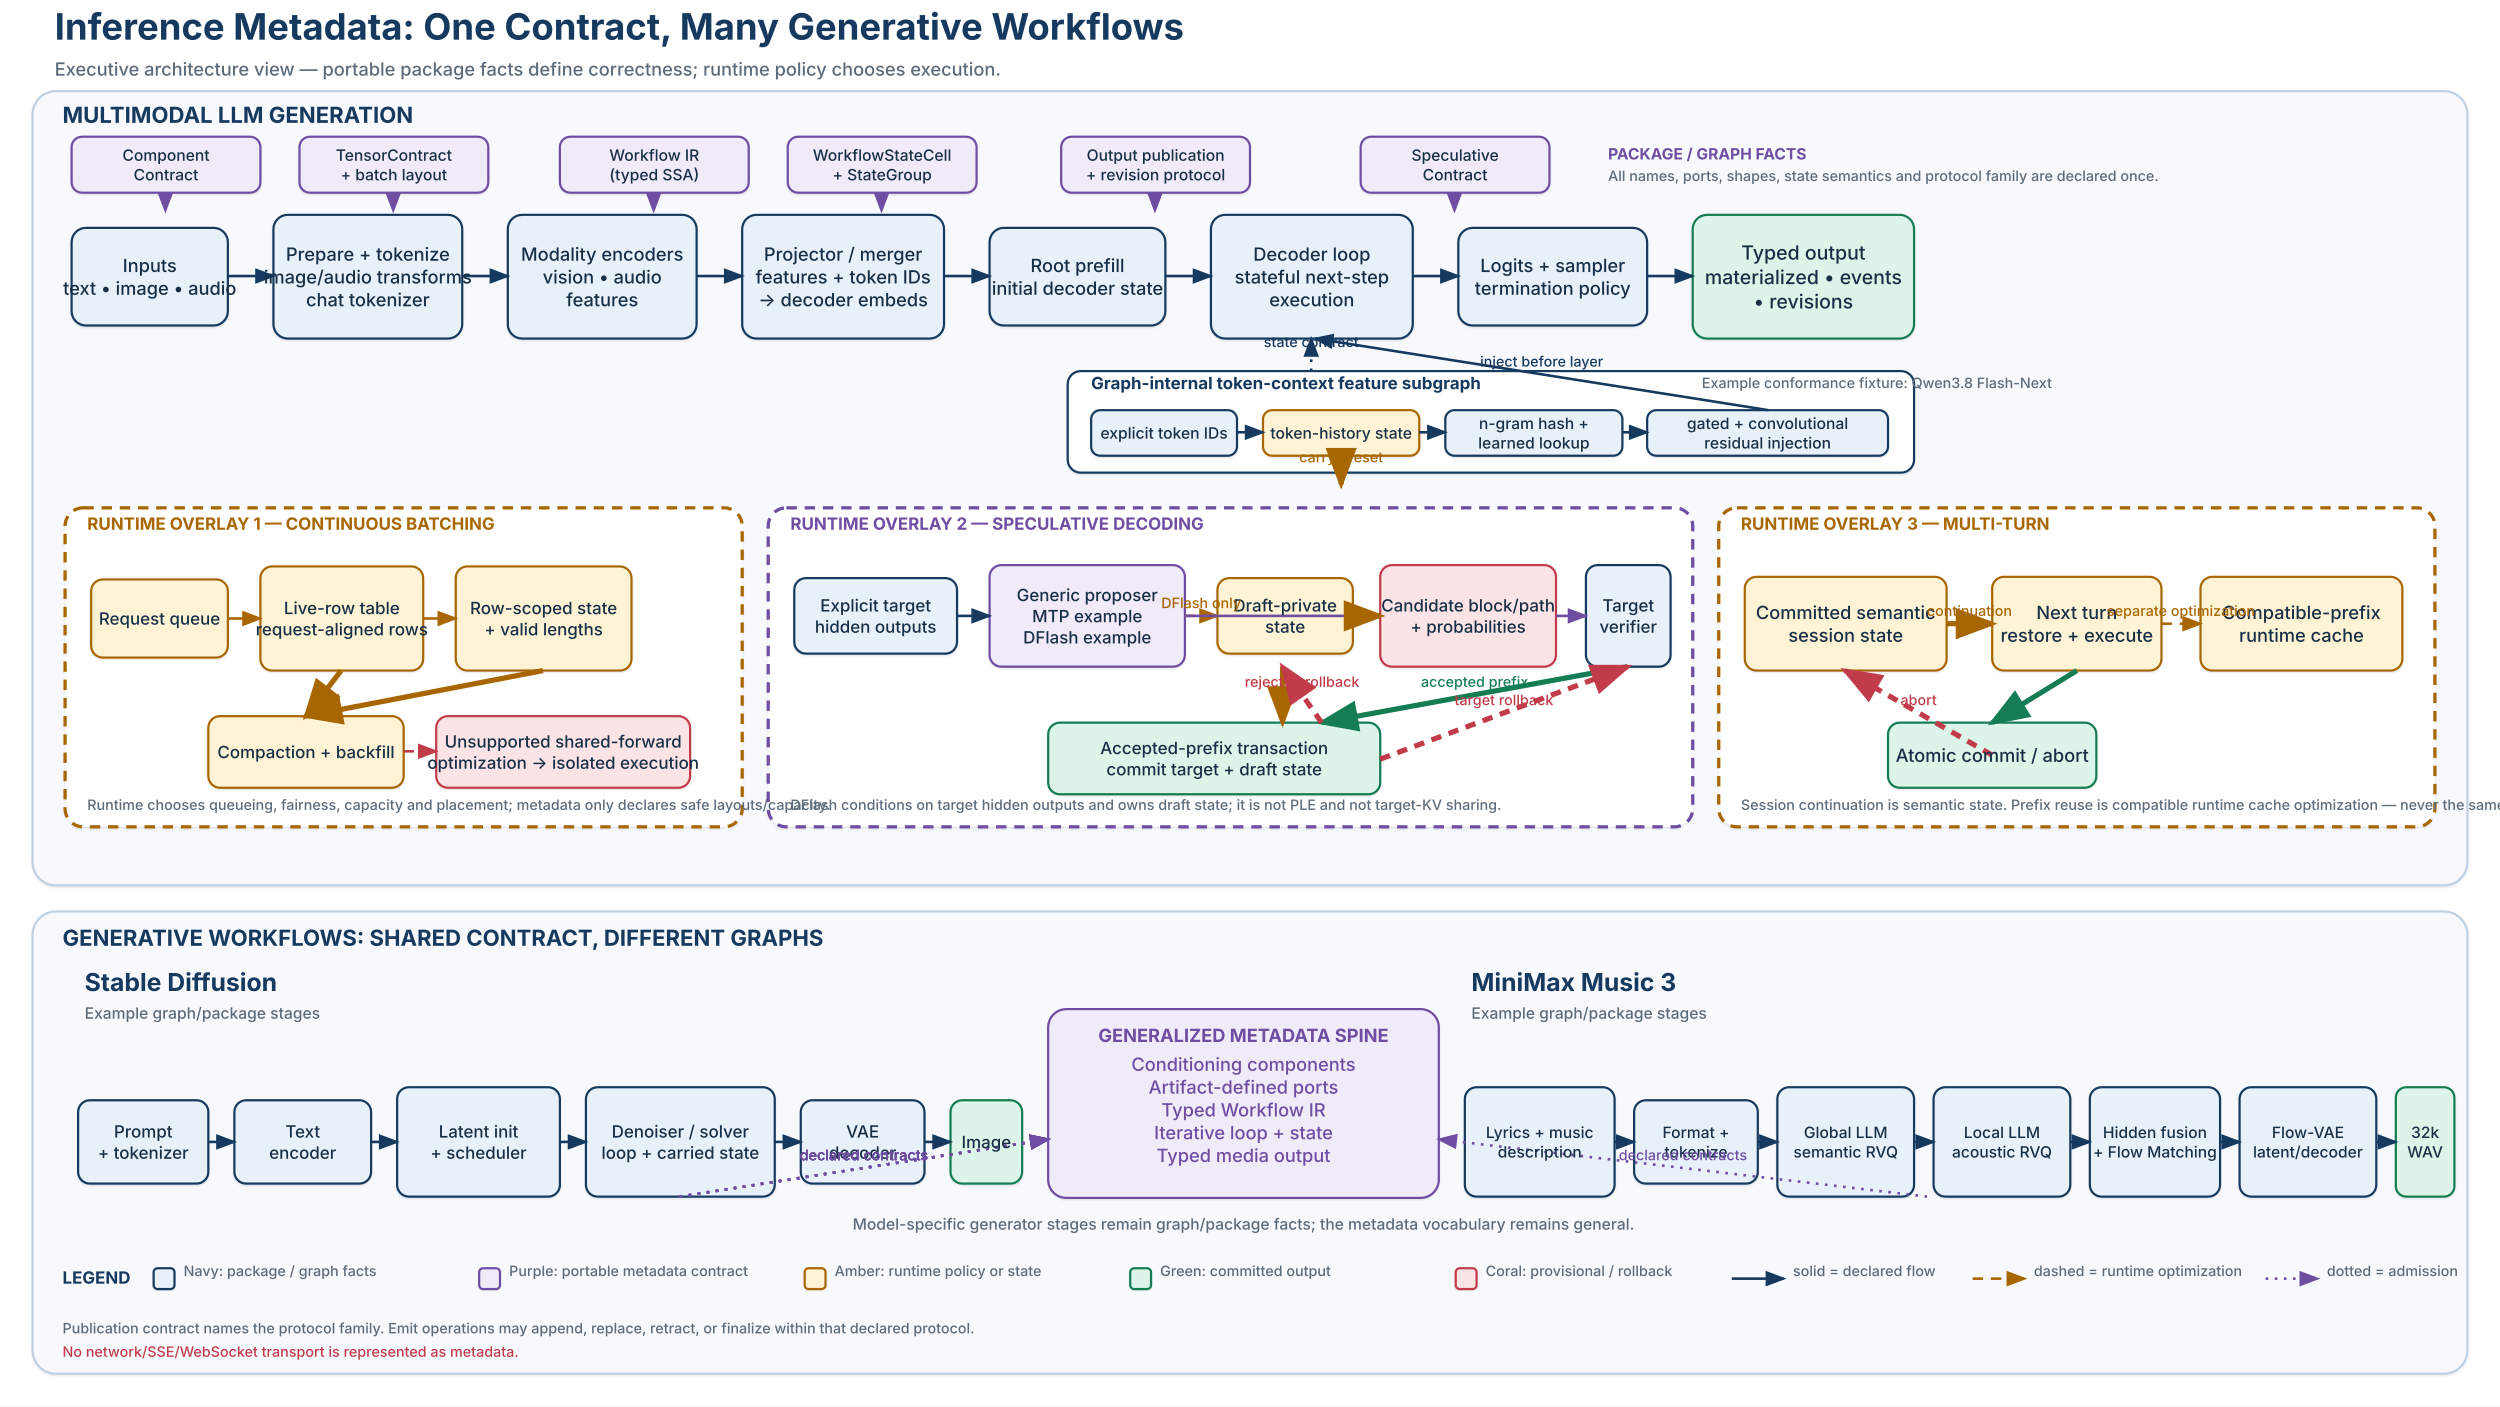
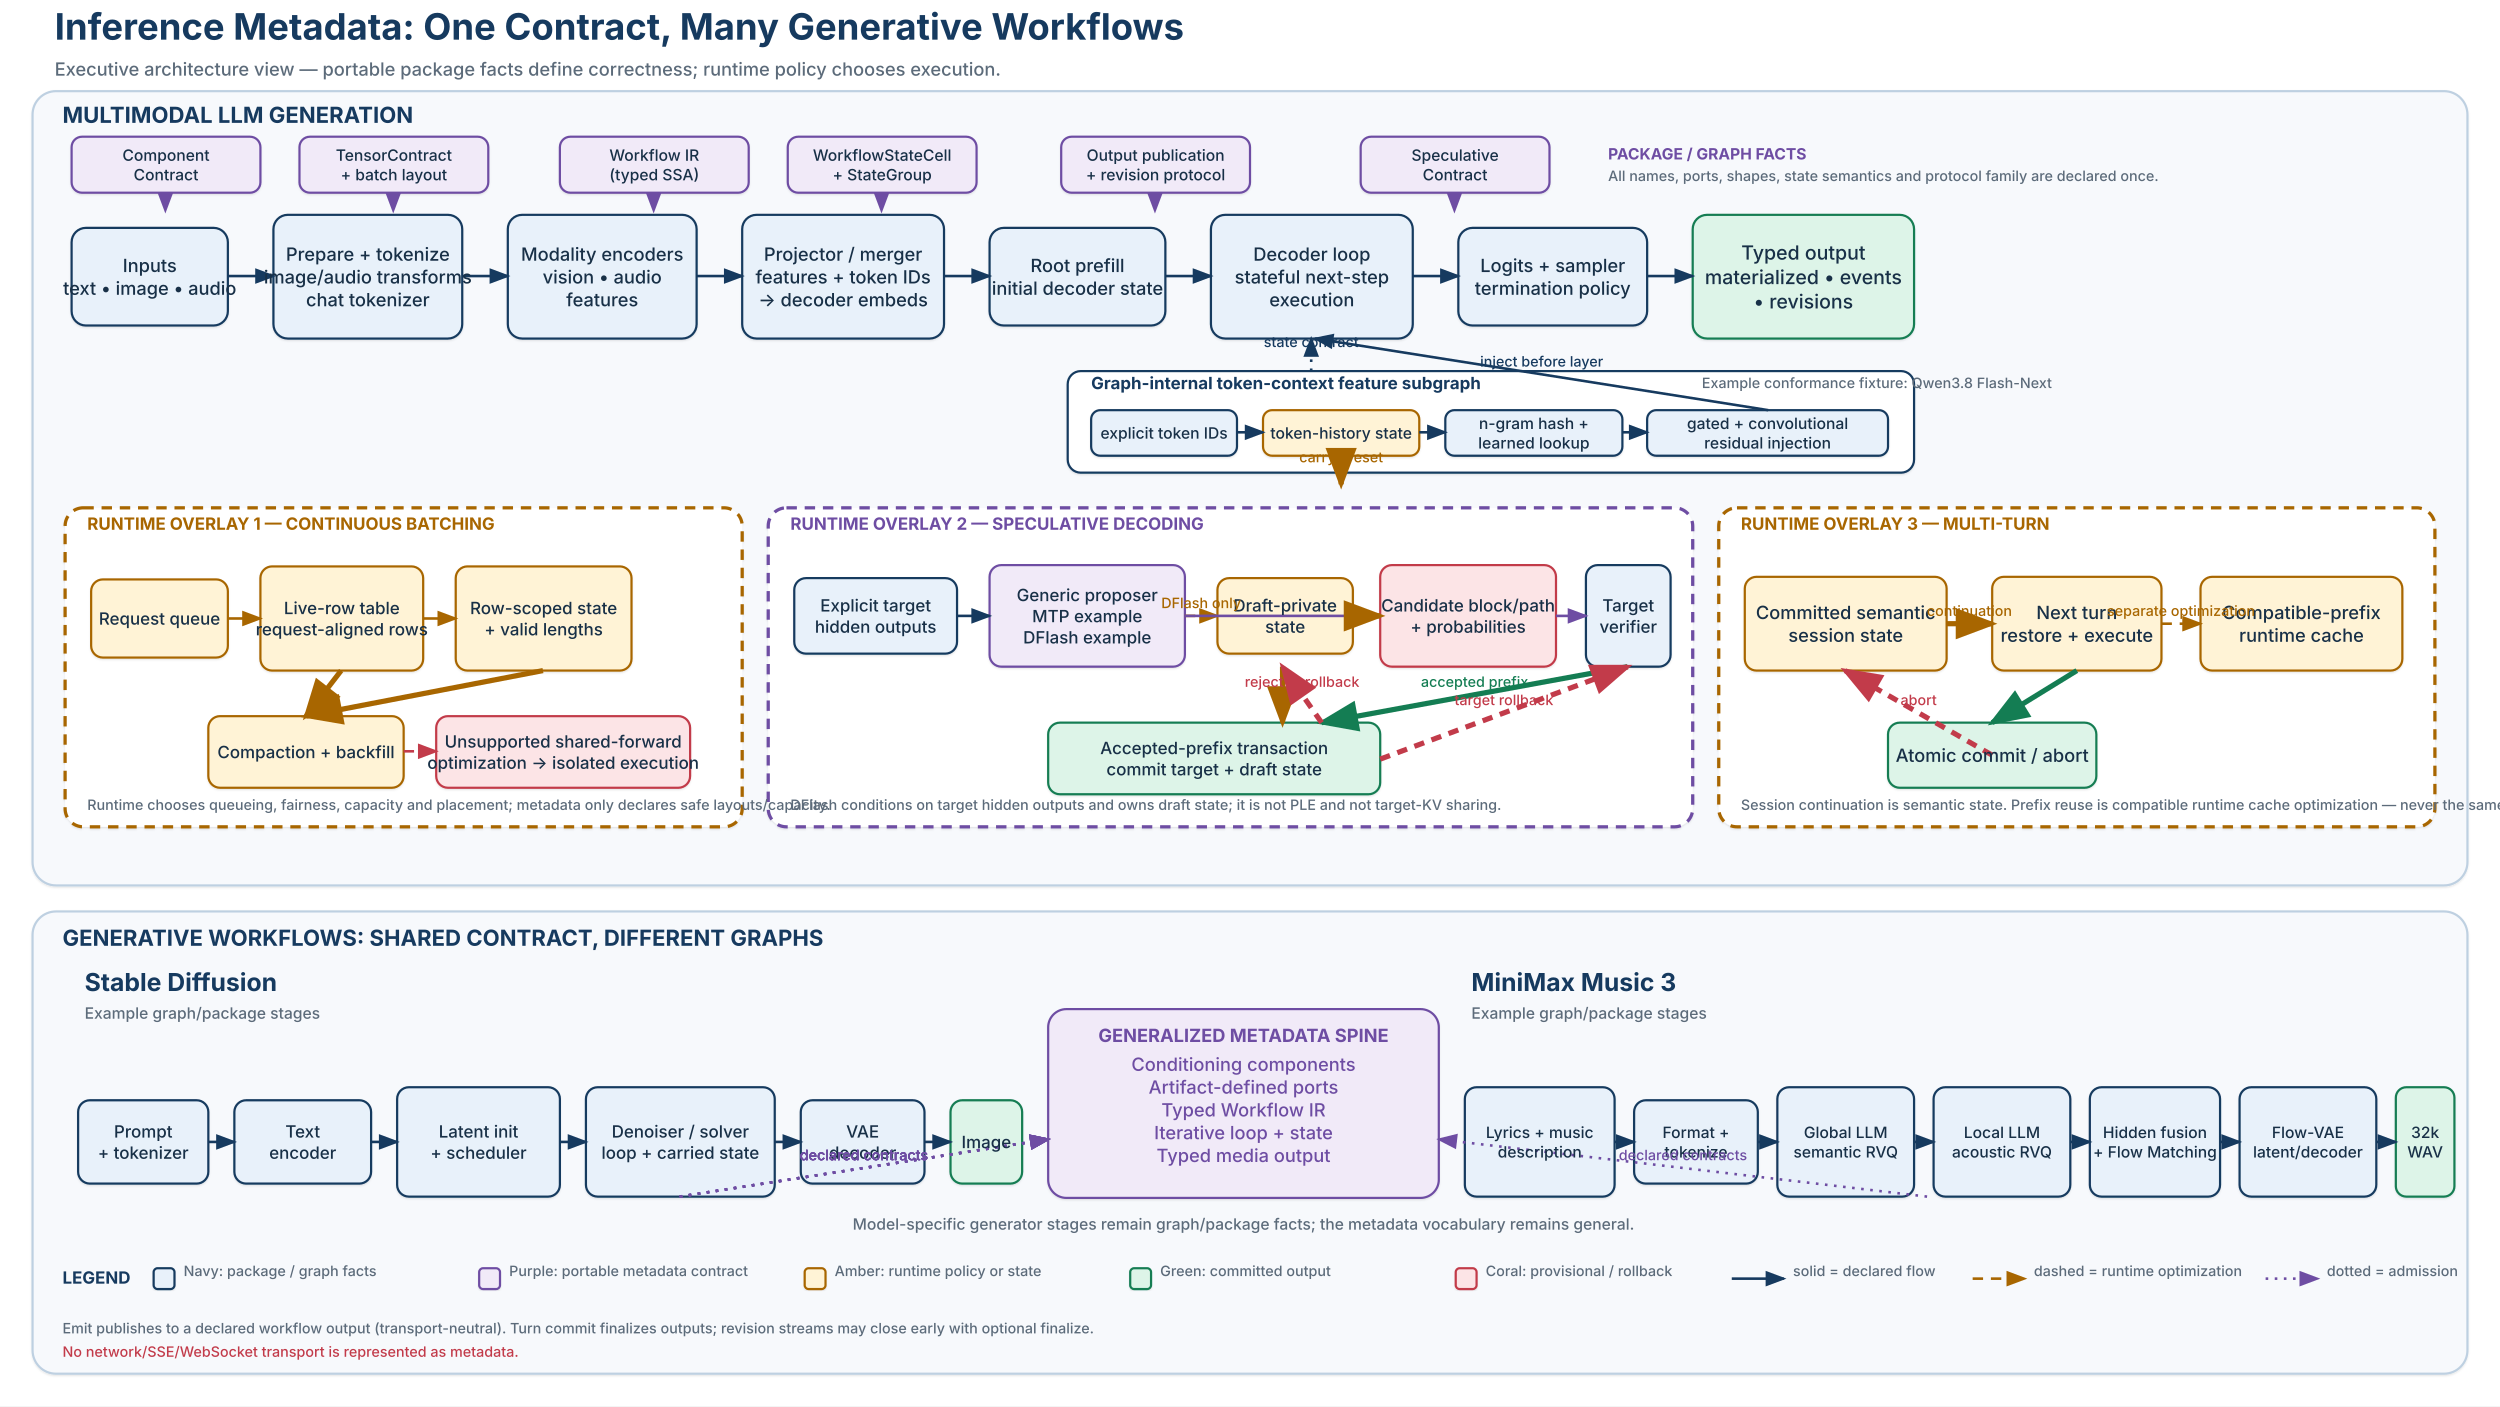
<svg xmlns="http://www.w3.org/2000/svg" width="1920" height="1080" viewBox="0 0 1920 1080">
  <defs>
    <marker id="arrowN" markerWidth="8" markerHeight="8" refX="7" refY="3" orient="auto">
      <path d="M0,0 L8,3 L0,6 Z" fill="#163A5F" />
    </marker>
    <marker id="arrowP" markerWidth="8" markerHeight="8" refX="7" refY="3" orient="auto">
      <path d="M0,0 L8,3 L0,6 Z" fill="#6E4DA3" />
    </marker>
    <marker id="arrowA" markerWidth="8" markerHeight="8" refX="7" refY="3" orient="auto">
      <path d="M0,0 L8,3 L0,6 Z" fill="#A86600" />
    </marker>
    <marker id="arrowG" markerWidth="8" markerHeight="8" refX="7" refY="3" orient="auto">
      <path d="M0,0 L8,3 L0,6 Z" fill="#147D53" />
    </marker>
    <marker id="arrowC" markerWidth="8" markerHeight="8" refX="7" refY="3" orient="auto">
      <path d="M0,0 L8,3 L0,6 Z" fill="#C23B4A" />
    </marker>
    <filter id="shadow">
      <feDropShadow dx="0" dy="1" stdDeviation="1" flood-opacity=".10" />
    </filter>
  </defs>
  <rect width="1920" height="1080" fill="#FFFFFF" />
  <rect x="25" y="70" width="1870" height="610" rx="18" fill="#F7F9FC" stroke="#BED0E1" stroke-width="1.7" filter="url(#shadow)" />
  <rect x="25" y="700" width="1870" height="355" rx="18" fill="#F7F9FC" stroke="#BED0E1" stroke-width="1.7" filter="url(#shadow)" />
  <rect x="55" y="105" width="145" height="43" rx="8" fill="#F1EAF8" stroke="#6E4DA3" stroke-width="1.7" filter="url(#shadow)" />
  <rect x="230" y="105" width="145" height="43" rx="8" fill="#F1EAF8" stroke="#6E4DA3" stroke-width="1.7" filter="url(#shadow)" />
  <rect x="430" y="105" width="145" height="43" rx="8" fill="#F1EAF8" stroke="#6E4DA3" stroke-width="1.7" filter="url(#shadow)" />
  <rect x="605" y="105" width="145" height="43" rx="8" fill="#F1EAF8" stroke="#6E4DA3" stroke-width="1.7" filter="url(#shadow)" />
  <rect x="815" y="105" width="145" height="43" rx="8" fill="#F1EAF8" stroke="#6E4DA3" stroke-width="1.7" filter="url(#shadow)" />
  <rect x="1045" y="105" width="145" height="43" rx="8" fill="#F1EAF8" stroke="#6E4DA3" stroke-width="1.7" filter="url(#shadow)" />
  <rect x="55" y="175" width="120" height="75" rx="11" fill="#E8F1FA" stroke="#163A5F" stroke-width="1.7" filter="url(#shadow)" />
  <rect x="210" y="165" width="145" height="95" rx="11" fill="#E8F1FA" stroke="#163A5F" stroke-width="1.7" filter="url(#shadow)" />
  <rect x="390" y="165" width="145" height="95" rx="11" fill="#E8F1FA" stroke="#163A5F" stroke-width="1.7" filter="url(#shadow)" />
  <rect x="570" y="165" width="155" height="95" rx="11" fill="#E8F1FA" stroke="#163A5F" stroke-width="1.7" filter="url(#shadow)" />
  <rect x="760" y="175" width="135" height="75" rx="11" fill="#E8F1FA" stroke="#163A5F" stroke-width="1.7" filter="url(#shadow)" />
  <rect x="930" y="165" width="155" height="95" rx="11" fill="#E8F1FA" stroke="#163A5F" stroke-width="1.7" filter="url(#shadow)" />
  <rect x="1120" y="175" width="145" height="75" rx="11" fill="#E8F1FA" stroke="#163A5F" stroke-width="1.7" filter="url(#shadow)" />
  <rect x="1300" y="165" width="170" height="95" rx="11" fill="#DDF4E8" stroke="#147D53" stroke-width="1.7" filter="url(#shadow)" />
  <rect x="820" y="285" width="650" height="78" rx="10" fill="#FFFFFF" stroke="#163A5F" stroke-width="1.7" filter="url(#shadow)" />
  <rect x="838" y="315" width="112" height="35" rx="7" fill="#E8F1FA" stroke="#163A5F" stroke-width="1.7" filter="url(#shadow)" />
  <rect x="970" y="315" width="120" height="35" rx="7" fill="#FFF3D6" stroke="#A86600" stroke-width="1.7" filter="url(#shadow)" />
  <rect x="1110" y="315" width="136" height="35" rx="7" fill="#E8F1FA" stroke="#163A5F" stroke-width="1.7" filter="url(#shadow)" />
  <rect x="1265" y="315" width="185" height="35" rx="7" fill="#E8F1FA" stroke="#163A5F" stroke-width="1.7" filter="url(#shadow)" />
  <rect x="50" y="390" width="520" height="245" rx="14" fill="#FFFFFF" stroke="#A86600" stroke-width="2.5" stroke-dasharray="8 6" filter="url(#shadow)" />
  <rect x="70" y="445" width="105" height="60" rx="9" fill="#FFF3D6" stroke="#A86600" stroke-width="1.7" filter="url(#shadow)" />
  <rect x="200" y="435" width="125" height="80" rx="9" fill="#FFF3D6" stroke="#A86600" stroke-width="1.7" filter="url(#shadow)" />
  <rect x="350" y="435" width="135" height="80" rx="9" fill="#FFF3D6" stroke="#A86600" stroke-width="1.7" filter="url(#shadow)" />
  <rect x="160" y="550" width="150" height="55" rx="9" fill="#FFF3D6" stroke="#A86600" stroke-width="1.7" filter="url(#shadow)" />
  <rect x="335" y="550" width="195" height="55" rx="9" fill="#FCE4E6" stroke="#C23B4A" stroke-width="1.7" filter="url(#shadow)" />
  <rect x="590" y="390" width="710" height="245" rx="14" fill="#FFFFFF" stroke="#6E4DA3" stroke-width="2.5" stroke-dasharray="8 6" filter="url(#shadow)" />
  <rect x="610" y="444" width="125" height="58" rx="9" fill="#E8F1FA" stroke="#163A5F" stroke-width="1.7" filter="url(#shadow)" />
  <rect x="760" y="434" width="150" height="78" rx="9" fill="#F1EAF8" stroke="#6E4DA3" stroke-width="1.7" filter="url(#shadow)" />
  <rect x="935" y="444" width="104" height="58" rx="9" fill="#FFF3D6" stroke="#A86600" stroke-width="1.7" filter="url(#shadow)" />
  <rect x="1060" y="434" width="135" height="78" rx="9" fill="#FCE4E6" stroke="#C23B4A" stroke-width="1.7" filter="url(#shadow)" />
  <rect x="1218" y="434" width="65" height="78" rx="9" fill="#E8F1FA" stroke="#163A5F" stroke-width="1.7" filter="url(#shadow)" />
  <rect x="805" y="555" width="255" height="55" rx="9" fill="#DDF4E8" stroke="#147D53" stroke-width="1.7" filter="url(#shadow)" />
  <rect x="1320" y="390" width="550" height="245" rx="14" fill="#FFFFFF" stroke="#A86600" stroke-width="2.5" stroke-dasharray="8 6" filter="url(#shadow)" />
  <rect x="1340" y="443" width="155" height="72" rx="9" fill="#FFF3D6" stroke="#A86600" stroke-width="1.7" filter="url(#shadow)" />
  <rect x="1530" y="443" width="130" height="72" rx="9" fill="#FFF3D6" stroke="#A86600" stroke-width="1.7" filter="url(#shadow)" />
  <rect x="1690" y="443" width="155" height="72" rx="9" fill="#FFF3D6" stroke="#A86600" stroke-width="1.7" filter="url(#shadow)" />
  <rect x="1450" y="555" width="160" height="50" rx="9" fill="#DDF4E8" stroke="#147D53" stroke-width="1.7" filter="url(#shadow)" />
  <rect x="805" y="775" width="300" height="145" rx="14" fill="#F1EAF8" stroke="#6E4DA3" stroke-width="1.7" filter="url(#shadow)" />
  <rect x="60" y="845" width="100" height="64" rx="9" fill="#E8F1FA" stroke="#163A5F" stroke-width="1.7" filter="url(#shadow)" />
  <rect x="180" y="845" width="105" height="64" rx="9" fill="#E8F1FA" stroke="#163A5F" stroke-width="1.7" filter="url(#shadow)" />
  <rect x="305" y="835" width="125" height="84" rx="9" fill="#E8F1FA" stroke="#163A5F" stroke-width="1.7" filter="url(#shadow)" />
  <rect x="450" y="835" width="145" height="84" rx="9" fill="#E8F1FA" stroke="#163A5F" stroke-width="1.7" filter="url(#shadow)" />
  <rect x="615" y="845" width="95" height="64" rx="9" fill="#E8F1FA" stroke="#163A5F" stroke-width="1.7" filter="url(#shadow)" />
  <rect x="730" y="845" width="55" height="64" rx="9" fill="#DDF4E8" stroke="#147D53" stroke-width="1.7" filter="url(#shadow)" />
  <rect x="1125" y="835" width="115" height="84" rx="9" fill="#E8F1FA" stroke="#163A5F" stroke-width="1.7" filter="url(#shadow)" />
  <rect x="1255" y="845" width="95" height="64" rx="9" fill="#E8F1FA" stroke="#163A5F" stroke-width="1.7" filter="url(#shadow)" />
  <rect x="1365" y="835" width="105" height="84" rx="9" fill="#E8F1FA" stroke="#163A5F" stroke-width="1.7" filter="url(#shadow)" />
  <rect x="1485" y="835" width="105" height="84" rx="9" fill="#E8F1FA" stroke="#163A5F" stroke-width="1.7" filter="url(#shadow)" />
  <rect x="1605" y="835" width="100" height="84" rx="9" fill="#E8F1FA" stroke="#163A5F" stroke-width="1.7" filter="url(#shadow)" />
  <rect x="1720" y="835" width="105" height="84" rx="9" fill="#E8F1FA" stroke="#163A5F" stroke-width="1.7" filter="url(#shadow)" />
  <rect x="1840" y="835" width="45" height="84" rx="8" fill="#DDF4E8" stroke="#147D53" stroke-width="1.7" filter="url(#shadow)" />
  <rect x="118" y="974" width="16" height="16" rx="3" fill="#E8F1FA" stroke="#163A5F" stroke-width="1.7" filter="url(#shadow)" />
  <rect x="368" y="974" width="16" height="16" rx="3" fill="#F1EAF8" stroke="#6E4DA3" stroke-width="1.7" filter="url(#shadow)" />
  <rect x="618" y="974" width="16" height="16" rx="3" fill="#FFF3D6" stroke="#A86600" stroke-width="1.7" filter="url(#shadow)" />
  <rect x="868" y="974" width="16" height="16" rx="3" fill="#DDF4E8" stroke="#147D53" stroke-width="1.7" filter="url(#shadow)" />
  <rect x="1118" y="974" width="16" height="16" rx="3" fill="#FCE4E6" stroke="#C23B4A" stroke-width="1.7" filter="url(#shadow)" />
  <line x1="127" y1="148" x2="127" y2="162" stroke="#6E4DA3" stroke-width="2" stroke-dasharray="2 5" marker-end="url(#arrowP)" />
  <line x1="302" y1="148" x2="302" y2="162" stroke="#6E4DA3" stroke-width="2" stroke-dasharray="2 5" marker-end="url(#arrowP)" />
  <line x1="502" y1="148" x2="502" y2="162" stroke="#6E4DA3" stroke-width="2" stroke-dasharray="2 5" marker-end="url(#arrowP)" />
  <line x1="677" y1="148" x2="677" y2="162" stroke="#6E4DA3" stroke-width="2" stroke-dasharray="2 5" marker-end="url(#arrowP)" />
  <line x1="887" y1="148" x2="887" y2="162" stroke="#6E4DA3" stroke-width="2" stroke-dasharray="2 5" marker-end="url(#arrowP)" />
  <line x1="1117" y1="148" x2="1117" y2="162" stroke="#6E4DA3" stroke-width="2" stroke-dasharray="2 5" marker-end="url(#arrowP)" />
  <line x1="175" y1="212" x2="210" y2="212" stroke="#163A5F" stroke-width="2" marker-end="url(#arrowN)" />
  <line x1="355" y1="212" x2="390" y2="212" stroke="#163A5F" stroke-width="2" marker-end="url(#arrowN)" />
  <line x1="535" y1="212" x2="570" y2="212" stroke="#163A5F" stroke-width="2" marker-end="url(#arrowN)" />
  <line x1="725" y1="212" x2="760" y2="212" stroke="#163A5F" stroke-width="2" marker-end="url(#arrowN)" />
  <line x1="895" y1="212" x2="930" y2="212" stroke="#163A5F" stroke-width="2" marker-end="url(#arrowN)" />
  <line x1="1085" y1="212" x2="1120" y2="212" stroke="#163A5F" stroke-width="2" marker-end="url(#arrowN)" />
  <line x1="1265" y1="212" x2="1300" y2="212" stroke="#163A5F" stroke-width="2" marker-end="url(#arrowN)" />
  <line x1="950" y1="332" x2="970" y2="332" stroke="#163A5F" stroke-width="2" marker-end="url(#arrowN)" />
  <line x1="1090" y1="332" x2="1110" y2="332" stroke="#163A5F" stroke-width="2" marker-end="url(#arrowN)" />
  <line x1="1246" y1="332" x2="1265" y2="332" stroke="#163A5F" stroke-width="2" marker-end="url(#arrowN)" />
  <line x1="1358" y1="315" x2="1010" y2="260" stroke="#163A5F" stroke-width="2" marker-end="url(#arrowN)" />
  <line x1="1030" y1="350" x2="1030" y2="372" stroke="#A86600" stroke-width="4" marker-end="url(#arrowA)" />
  <line x1="1007" y1="285" x2="1007" y2="260" stroke="#163A5F" stroke-width="2" stroke-dasharray="2 5" marker-end="url(#arrowN)" />
  <line x1="175" y1="475" x2="200" y2="475" stroke="#A86600" stroke-width="2" marker-end="url(#arrowA)" />
  <line x1="325" y1="475" x2="350" y2="475" stroke="#A86600" stroke-width="2" marker-end="url(#arrowA)" />
  <line x1="262" y1="515" x2="235" y2="550" stroke="#A86600" stroke-width="4" marker-end="url(#arrowA)" />
  <line x1="417" y1="515" x2="235" y2="550" stroke="#A86600" stroke-width="4" marker-end="url(#arrowA)" />
  <line x1="310" y1="577" x2="335" y2="577" stroke="#C23B4A" stroke-width="2" stroke-dasharray="8 6" marker-end="url(#arrowC)" />
  <line x1="735" y1="473" x2="760" y2="473" stroke="#163A5F" stroke-width="2" marker-end="url(#arrowN)" />
  <line x1="910" y1="473" x2="935" y2="473" stroke="#A86600" stroke-width="2" stroke-dasharray="8 6" marker-end="url(#arrowA)" />
  <line x1="910" y1="473" x2="1060" y2="473" stroke="#6E4DA3" stroke-width="2" marker-end="url(#arrowP)" />
  <line x1="1039" y1="473" x2="1060" y2="473" stroke="#A86600" stroke-width="4" marker-end="url(#arrowA)" />
  <line x1="1195" y1="473" x2="1218" y2="473" stroke="#6E4DA3" stroke-width="2" marker-end="url(#arrowP)" />
  <line x1="1250" y1="512" x2="1015" y2="555" stroke="#147D53" stroke-width="4" marker-end="url(#arrowG)" />
  <line x1="985" y1="512" x2="985" y2="555" stroke="#A86600" stroke-width="4" marker-end="url(#arrowA)" />
  <line x1="1015" y1="555" x2="985" y2="512" stroke="#C23B4A" stroke-width="4" stroke-dasharray="8 6" marker-end="url(#arrowC)" />
  <line x1="1060" y1="583" x2="1250" y2="512" stroke="#C23B4A" stroke-width="4" stroke-dasharray="8 6" marker-end="url(#arrowC)" />
  <line x1="1495" y1="479" x2="1530" y2="479" stroke="#A86600" stroke-width="4" marker-end="url(#arrowA)" />
  <line x1="1595" y1="515" x2="1530" y2="555" stroke="#147D53" stroke-width="4" marker-end="url(#arrowG)" />
  <line x1="1530" y1="580" x2="1417" y2="515" stroke="#C23B4A" stroke-width="4" stroke-dasharray="8 6" marker-end="url(#arrowC)" />
  <line x1="1660" y1="479" x2="1690" y2="479" stroke="#A86600" stroke-width="2" stroke-dasharray="8 6" marker-end="url(#arrowA)" />
  <line x1="160" y1="877" x2="180" y2="877" stroke="#163A5F" stroke-width="2" marker-end="url(#arrowN)" />
  <line x1="522" y1="919" x2="805" y2="875" stroke="#6E4DA3" stroke-width="2" stroke-dasharray="2 5" marker-end="url(#arrowP)" />
  <line x1="285" y1="877" x2="305" y2="877" stroke="#163A5F" stroke-width="2" marker-end="url(#arrowN)" />
  <line x1="522" y1="919" x2="805" y2="875" stroke="#6E4DA3" stroke-width="2" stroke-dasharray="2 5" marker-end="url(#arrowP)" />
  <line x1="430" y1="877" x2="450" y2="877" stroke="#163A5F" stroke-width="2" marker-end="url(#arrowN)" />
  <line x1="522" y1="919" x2="805" y2="875" stroke="#6E4DA3" stroke-width="2" stroke-dasharray="2 5" marker-end="url(#arrowP)" />
  <line x1="595" y1="877" x2="615" y2="877" stroke="#163A5F" stroke-width="2" marker-end="url(#arrowN)" />
  <line x1="522" y1="919" x2="805" y2="875" stroke="#6E4DA3" stroke-width="2" stroke-dasharray="2 5" marker-end="url(#arrowP)" />
  <line x1="710" y1="877" x2="730" y2="877" stroke="#163A5F" stroke-width="2" marker-end="url(#arrowN)" />
  <line x1="522" y1="919" x2="805" y2="875" stroke="#6E4DA3" stroke-width="2" stroke-dasharray="2 5" marker-end="url(#arrowP)" />
  <line x1="1240" y1="877" x2="1255" y2="877" stroke="#163A5F" stroke-width="2" marker-end="url(#arrowN)" />
  <line x1="1350" y1="877" x2="1365" y2="877" stroke="#163A5F" stroke-width="2" marker-end="url(#arrowN)" />
  <line x1="1470" y1="877" x2="1485" y2="877" stroke="#163A5F" stroke-width="2" marker-end="url(#arrowN)" />
  <line x1="1590" y1="877" x2="1605" y2="877" stroke="#163A5F" stroke-width="2" marker-end="url(#arrowN)" />
  <line x1="1705" y1="877" x2="1720" y2="877" stroke="#163A5F" stroke-width="2" marker-end="url(#arrowN)" />
  <line x1="1825" y1="877" x2="1840" y2="877" stroke="#163A5F" stroke-width="2" marker-end="url(#arrowN)" />
  <line x1="1480" y1="919" x2="1105" y2="875" stroke="#6E4DA3" stroke-width="2" stroke-dasharray="2 5" marker-end="url(#arrowP)" />
  <line x1="1330" y1="982" x2="1370" y2="982" stroke="#163A5F" stroke-width="2" marker-end="url(#arrowN)" />
  <line x1="1515" y1="982" x2="1555" y2="982" stroke="#A86600" stroke-width="2" stroke-dasharray="8 6" marker-end="url(#arrowA)" />
  <line x1="1740" y1="982" x2="1780" y2="982" stroke="#6E4DA3" stroke-width="2" stroke-dasharray="2 5" marker-end="url(#arrowP)" />
  <text x="42.0" y="20.0" text-anchor="start" dominant-baseline="middle" font-family="Inter,Arial,sans-serif" font-size="28" font-weight="700" fill="#163A5F">Inference Metadata: One Contract, Many Generative Workflows</text>
  <text x="42.0" y="53.0" text-anchor="start" dominant-baseline="middle" font-family="Inter,Arial,sans-serif" font-size="14" font-weight="500" fill="#5C6B7A">Executive architecture view — portable package facts define correctness; runtime policy chooses execution.</text>
  <text x="48.0" y="88.0" text-anchor="start" dominant-baseline="middle" font-family="Inter,Arial,sans-serif" font-size="17" font-weight="700" fill="#163A5F">MULTIMODAL LLM GENERATION</text>
  <text x="48.0" y="720.0" text-anchor="start" dominant-baseline="middle" font-family="Inter,Arial,sans-serif" font-size="17" font-weight="700" fill="#163A5F">GENERATIVE WORKFLOWS: SHARED CONTRACT, DIFFERENT GRAPHS</text>
  <text x="127.5" y="119.1" text-anchor="middle" dominant-baseline="middle" font-family="Inter,Arial,sans-serif" font-size="12" font-weight="500" fill="#183047">Component</text>
  <text x="127.5" y="134.1" text-anchor="middle" dominant-baseline="middle" font-family="Inter,Arial,sans-serif" font-size="12" font-weight="500" fill="#183047">Contract</text>
  <text x="302.5" y="119.1" text-anchor="middle" dominant-baseline="middle" font-family="Inter,Arial,sans-serif" font-size="12" font-weight="500" fill="#183047">TensorContract</text>
  <text x="302.5" y="134.1" text-anchor="middle" dominant-baseline="middle" font-family="Inter,Arial,sans-serif" font-size="12" font-weight="500" fill="#183047">+ batch layout</text>
  <text x="502.5" y="119.1" text-anchor="middle" dominant-baseline="middle" font-family="Inter,Arial,sans-serif" font-size="12" font-weight="500" fill="#183047">Workflow IR</text>
  <text x="502.5" y="134.1" text-anchor="middle" dominant-baseline="middle" font-family="Inter,Arial,sans-serif" font-size="12" font-weight="500" fill="#183047">(typed SSA)</text>
  <text x="677.5" y="119.1" text-anchor="middle" dominant-baseline="middle" font-family="Inter,Arial,sans-serif" font-size="12" font-weight="500" fill="#183047">WorkflowStateCell</text>
  <text x="677.5" y="134.1" text-anchor="middle" dominant-baseline="middle" font-family="Inter,Arial,sans-serif" font-size="12" font-weight="500" fill="#183047">+ StateGroup</text>
  <text x="887.5" y="119.1" text-anchor="middle" dominant-baseline="middle" font-family="Inter,Arial,sans-serif" font-size="12" font-weight="500" fill="#183047">Output publication</text>
  <text x="887.5" y="134.1" text-anchor="middle" dominant-baseline="middle" font-family="Inter,Arial,sans-serif" font-size="12" font-weight="500" fill="#183047">+ revision protocol</text>
  <text x="1117.5" y="119.1" text-anchor="middle" dominant-baseline="middle" font-family="Inter,Arial,sans-serif" font-size="12" font-weight="500" fill="#183047">Speculative</text>
  <text x="1117.5" y="134.1" text-anchor="middle" dominant-baseline="middle" font-family="Inter,Arial,sans-serif" font-size="12" font-weight="500" fill="#183047">Contract</text>
  <text x="1235.0" y="118.0" text-anchor="start" dominant-baseline="middle" font-family="Inter,Arial,sans-serif" font-size="12" font-weight="700" fill="#6E4DA3">PACKAGE / GRAPH FACTS</text>
  <text x="1235.0" y="135.0" text-anchor="start" dominant-baseline="middle" font-family="Inter,Arial,sans-serif" font-size="11" font-weight="500" fill="#5C6B7A">All names, ports, shapes, state semantics and protocol family are declared once.</text>
  <text x="115.0" y="203.8" text-anchor="middle" dominant-baseline="middle" font-family="Inter,Arial,sans-serif" font-size="14" font-weight="500" fill="#183047">Inputs</text>
  <text x="115.0" y="221.3" text-anchor="middle" dominant-baseline="middle" font-family="Inter,Arial,sans-serif" font-size="14" font-weight="500" fill="#183047">text • image • audio</text>
  <text x="282.5" y="195.1" text-anchor="middle" dominant-baseline="middle" font-family="Inter,Arial,sans-serif" font-size="14" font-weight="500" fill="#183047">Prepare + tokenize</text>
  <text x="282.5" y="212.6" text-anchor="middle" dominant-baseline="middle" font-family="Inter,Arial,sans-serif" font-size="14" font-weight="500" fill="#183047">image/audio transforms</text>
  <text x="282.5" y="230.1" text-anchor="middle" dominant-baseline="middle" font-family="Inter,Arial,sans-serif" font-size="14" font-weight="500" fill="#183047">chat tokenizer</text>
  <text x="462.5" y="195.1" text-anchor="middle" dominant-baseline="middle" font-family="Inter,Arial,sans-serif" font-size="14" font-weight="500" fill="#183047">Modality encoders</text>
  <text x="462.5" y="212.6" text-anchor="middle" dominant-baseline="middle" font-family="Inter,Arial,sans-serif" font-size="14" font-weight="500" fill="#183047">vision • audio</text>
  <text x="462.5" y="230.1" text-anchor="middle" dominant-baseline="middle" font-family="Inter,Arial,sans-serif" font-size="14" font-weight="500" fill="#183047">features</text>
  <text x="647.5" y="195.1" text-anchor="middle" dominant-baseline="middle" font-family="Inter,Arial,sans-serif" font-size="14" font-weight="500" fill="#183047">Projector / merger</text>
  <text x="647.5" y="212.6" text-anchor="middle" dominant-baseline="middle" font-family="Inter,Arial,sans-serif" font-size="14" font-weight="500" fill="#183047">features + token IDs</text>
  <text x="647.5" y="230.1" text-anchor="middle" dominant-baseline="middle" font-family="Inter,Arial,sans-serif" font-size="14" font-weight="500" fill="#183047">→ decoder embeds</text>
  <text x="827.5" y="203.8" text-anchor="middle" dominant-baseline="middle" font-family="Inter,Arial,sans-serif" font-size="14" font-weight="500" fill="#183047">Root prefill</text>
  <text x="827.5" y="221.3" text-anchor="middle" dominant-baseline="middle" font-family="Inter,Arial,sans-serif" font-size="14" font-weight="500" fill="#183047">initial decoder state</text>
  <text x="1007.5" y="195.1" text-anchor="middle" dominant-baseline="middle" font-family="Inter,Arial,sans-serif" font-size="14" font-weight="500" fill="#183047">Decoder loop</text>
  <text x="1007.5" y="212.6" text-anchor="middle" dominant-baseline="middle" font-family="Inter,Arial,sans-serif" font-size="14" font-weight="500" fill="#183047">stateful next-step</text>
  <text x="1007.5" y="230.1" text-anchor="middle" dominant-baseline="middle" font-family="Inter,Arial,sans-serif" font-size="14" font-weight="500" fill="#183047">execution</text>
  <text x="1192.5" y="203.8" text-anchor="middle" dominant-baseline="middle" font-family="Inter,Arial,sans-serif" font-size="14" font-weight="500" fill="#183047">Logits + sampler</text>
  <text x="1192.5" y="221.3" text-anchor="middle" dominant-baseline="middle" font-family="Inter,Arial,sans-serif" font-size="14" font-weight="500" fill="#183047">termination policy</text>
  <text x="1385.0" y="193.9" text-anchor="middle" dominant-baseline="middle" font-family="Inter,Arial,sans-serif" font-size="15" font-weight="500" fill="#183047">Typed output</text>
  <text x="1385.0" y="212.7" text-anchor="middle" dominant-baseline="middle" font-family="Inter,Arial,sans-serif" font-size="15" font-weight="500" fill="#183047">materialized • events</text>
  <text x="1385.0" y="231.4" text-anchor="middle" dominant-baseline="middle" font-family="Inter,Arial,sans-serif" font-size="15" font-weight="500" fill="#183047">• revisions</text>
  <text x="838.0" y="294.0" text-anchor="start" dominant-baseline="middle" font-family="Inter,Arial,sans-serif" font-size="13" font-weight="700" fill="#163A5F">Graph-internal token-context feature subgraph</text>
  <text x="1307.0" y="294.0" text-anchor="start" dominant-baseline="middle" font-family="Inter,Arial,sans-serif" font-size="11" font-weight="500" fill="#5C6B7A">Example conformance fixture: Qwen3.8 Flash-Next</text>
  <text x="894.0" y="332.5" text-anchor="middle" dominant-baseline="middle" font-family="Inter,Arial,sans-serif" font-size="12" font-weight="500" fill="#183047">explicit token IDs</text>
  <text x="1030.0" y="332.5" text-anchor="middle" dominant-baseline="middle" font-family="Inter,Arial,sans-serif" font-size="12" font-weight="500" fill="#183047">token-history state</text>
  <text x="1178.0" y="325.1" text-anchor="middle" dominant-baseline="middle" font-family="Inter,Arial,sans-serif" font-size="12" font-weight="500" fill="#183047">n-gram hash +</text>
  <text x="1178.0" y="340.1" text-anchor="middle" dominant-baseline="middle" font-family="Inter,Arial,sans-serif" font-size="12" font-weight="500" fill="#183047">learned lookup</text>
  <text x="1357.5" y="325.1" text-anchor="middle" dominant-baseline="middle" font-family="Inter,Arial,sans-serif" font-size="12" font-weight="500" fill="#183047">gated + convolutional</text>
  <text x="1357.5" y="340.1" text-anchor="middle" dominant-baseline="middle" font-family="Inter,Arial,sans-serif" font-size="12" font-weight="500" fill="#183047">residual injection</text>
  <text x="1184.0" y="277.5" text-anchor="middle" dominant-baseline="middle" font-family="Inter,Arial,sans-serif" font-size="11" font-weight="500" fill="#163A5F">inject before layer</text>
  <text x="1030.0" y="351.0" text-anchor="middle" dominant-baseline="middle" font-family="Inter,Arial,sans-serif" font-size="11" font-weight="500" fill="#A86600">carry / reset</text>
  <text x="1007.0" y="262.5" text-anchor="middle" dominant-baseline="middle" font-family="Inter,Arial,sans-serif" font-size="11" font-weight="500" fill="#163A5F">state contract</text>
  <text x="67.0" y="402.0" text-anchor="start" dominant-baseline="middle" font-family="Inter,Arial,sans-serif" font-size="13" font-weight="700" fill="#A86600">RUNTIME OVERLAY 1 — CONTINUOUS BATCHING</text>
  <text x="122.5" y="475.0" text-anchor="middle" dominant-baseline="middle" font-family="Inter,Arial,sans-serif" font-size="13" font-weight="500" fill="#183047">Request queue</text>
  <text x="262.5" y="466.9" text-anchor="middle" dominant-baseline="middle" font-family="Inter,Arial,sans-serif" font-size="13" font-weight="500" fill="#183047">Live-row table</text>
  <text x="262.5" y="483.2" text-anchor="middle" dominant-baseline="middle" font-family="Inter,Arial,sans-serif" font-size="13" font-weight="500" fill="#183047">request-aligned rows</text>
  <text x="417.5" y="466.9" text-anchor="middle" dominant-baseline="middle" font-family="Inter,Arial,sans-serif" font-size="13" font-weight="500" fill="#183047">Row-scoped state</text>
  <text x="417.5" y="483.2" text-anchor="middle" dominant-baseline="middle" font-family="Inter,Arial,sans-serif" font-size="13" font-weight="500" fill="#183047">+ valid lengths</text>
  <text x="235.0" y="577.5" text-anchor="middle" dominant-baseline="middle" font-family="Inter,Arial,sans-serif" font-size="13" font-weight="500" fill="#183047">Compaction + backfill</text>
  <text x="432.5" y="569.4" text-anchor="middle" dominant-baseline="middle" font-family="Inter,Arial,sans-serif" font-size="13" font-weight="500" fill="#183047">Unsupported shared-forward</text>
  <text x="432.5" y="585.7" text-anchor="middle" dominant-baseline="middle" font-family="Inter,Arial,sans-serif" font-size="13" font-weight="500" fill="#183047">optimization → isolated execution</text>
  <text x="67.0" y="618.0" text-anchor="start" dominant-baseline="middle" font-family="Inter,Arial,sans-serif" font-size="11" font-weight="500" fill="#5C6B7A">Runtime chooses queueing, fairness, capacity and placement; metadata only declares safe layouts/capacity.</text>
  <text x="607.0" y="402.0" text-anchor="start" dominant-baseline="middle" font-family="Inter,Arial,sans-serif" font-size="13" font-weight="700" fill="#6E4DA3">RUNTIME OVERLAY 2 — SPECULATIVE DECODING</text>
  <text x="672.5" y="464.9" text-anchor="middle" dominant-baseline="middle" font-family="Inter,Arial,sans-serif" font-size="13" font-weight="500" fill="#183047">Explicit target</text>
  <text x="672.5" y="481.2" text-anchor="middle" dominant-baseline="middle" font-family="Inter,Arial,sans-serif" font-size="13" font-weight="500" fill="#183047">hidden outputs</text>
  <text x="835.0" y="456.9" text-anchor="middle" dominant-baseline="middle" font-family="Inter,Arial,sans-serif" font-size="13" font-weight="500" fill="#183047">Generic proposer</text>
  <text x="835.0" y="473.1" text-anchor="middle" dominant-baseline="middle" font-family="Inter,Arial,sans-serif" font-size="13" font-weight="500" fill="#183047">MTP example</text>
  <text x="835.0" y="489.4" text-anchor="middle" dominant-baseline="middle" font-family="Inter,Arial,sans-serif" font-size="13" font-weight="500" fill="#183047">DFlash example</text>
  <text x="987.0" y="464.9" text-anchor="middle" dominant-baseline="middle" font-family="Inter,Arial,sans-serif" font-size="13" font-weight="500" fill="#183047">Draft-private</text>
  <text x="987.0" y="481.2" text-anchor="middle" dominant-baseline="middle" font-family="Inter,Arial,sans-serif" font-size="13" font-weight="500" fill="#183047">state</text>
  <text x="1127.5" y="464.9" text-anchor="middle" dominant-baseline="middle" font-family="Inter,Arial,sans-serif" font-size="13" font-weight="500" fill="#183047">Candidate block/path</text>
  <text x="1127.5" y="481.2" text-anchor="middle" dominant-baseline="middle" font-family="Inter,Arial,sans-serif" font-size="13" font-weight="500" fill="#183047">+ probabilities</text>
  <text x="1250.5" y="464.9" text-anchor="middle" dominant-baseline="middle" font-family="Inter,Arial,sans-serif" font-size="13" font-weight="500" fill="#183047">Target</text>
  <text x="1250.5" y="481.2" text-anchor="middle" dominant-baseline="middle" font-family="Inter,Arial,sans-serif" font-size="13" font-weight="500" fill="#183047">verifier</text>
  <text x="932.5" y="574.4" text-anchor="middle" dominant-baseline="middle" font-family="Inter,Arial,sans-serif" font-size="13" font-weight="500" fill="#183047">Accepted-prefix transaction</text>
  <text x="932.5" y="590.7" text-anchor="middle" dominant-baseline="middle" font-family="Inter,Arial,sans-serif" font-size="13" font-weight="500" fill="#183047">commit target + draft state</text>
  <text x="922.5" y="463.0" text-anchor="middle" dominant-baseline="middle" font-family="Inter,Arial,sans-serif" font-size="11" font-weight="500" fill="#A86600">DFlash only</text>
  <text x="1132.5" y="523.5" text-anchor="middle" dominant-baseline="middle" font-family="Inter,Arial,sans-serif" font-size="11" font-weight="500" fill="#147D53">accepted prefix</text>
  <text x="1000.0" y="523.5" text-anchor="middle" dominant-baseline="middle" font-family="Inter,Arial,sans-serif" font-size="11" font-weight="500" fill="#C23B4A">reject → rollback</text>
  <text x="1155.0" y="537.5" text-anchor="middle" dominant-baseline="middle" font-family="Inter,Arial,sans-serif" font-size="11" font-weight="500" fill="#C23B4A">target rollback</text>
  <text x="607.0" y="618.0" text-anchor="start" dominant-baseline="middle" font-family="Inter,Arial,sans-serif" font-size="11" font-weight="500" fill="#5C6B7A">DFlash conditions on target hidden outputs and owns draft state; it is not PLE and not target-KV sharing.</text>
  <text x="1337.0" y="402.0" text-anchor="start" dominant-baseline="middle" font-family="Inter,Arial,sans-serif" font-size="13" font-weight="700" fill="#A86600">RUNTIME OVERLAY 3 — MULTI-TURN</text>
  <text x="1417.5" y="470.3" text-anchor="middle" dominant-baseline="middle" font-family="Inter,Arial,sans-serif" font-size="14" font-weight="500" fill="#183047">Committed semantic</text>
  <text x="1417.5" y="487.8" text-anchor="middle" dominant-baseline="middle" font-family="Inter,Arial,sans-serif" font-size="14" font-weight="500" fill="#183047">session state</text>
  <text x="1595.0" y="470.3" text-anchor="middle" dominant-baseline="middle" font-family="Inter,Arial,sans-serif" font-size="14" font-weight="500" fill="#183047">Next turn</text>
  <text x="1595.0" y="487.8" text-anchor="middle" dominant-baseline="middle" font-family="Inter,Arial,sans-serif" font-size="14" font-weight="500" fill="#183047">restore + execute</text>
  <text x="1767.5" y="470.3" text-anchor="middle" dominant-baseline="middle" font-family="Inter,Arial,sans-serif" font-size="14" font-weight="500" fill="#183047">Compatible-prefix</text>
  <text x="1767.5" y="487.8" text-anchor="middle" dominant-baseline="middle" font-family="Inter,Arial,sans-serif" font-size="14" font-weight="500" fill="#183047">runtime cache</text>
  <text x="1530.0" y="580.0" text-anchor="middle" dominant-baseline="middle" font-family="Inter,Arial,sans-serif" font-size="14" font-weight="500" fill="#183047">Atomic commit / abort</text>
  <text x="1512.5" y="469.0" text-anchor="middle" dominant-baseline="middle" font-family="Inter,Arial,sans-serif" font-size="11" font-weight="500" fill="#A86600">continuation</text>
  <text x="1473.5" y="537.5" text-anchor="middle" dominant-baseline="middle" font-family="Inter,Arial,sans-serif" font-size="11" font-weight="500" fill="#C23B4A">abort</text>
  <text x="1675.0" y="469.0" text-anchor="middle" dominant-baseline="middle" font-family="Inter,Arial,sans-serif" font-size="11" font-weight="500" fill="#A86600">separate optimization</text>
  <text x="1337.0" y="618.0" text-anchor="start" dominant-baseline="middle" font-family="Inter,Arial,sans-serif" font-size="11" font-weight="500" fill="#5C6B7A">Session continuation is semantic state. Prefix reuse is compatible runtime cache optimization — never the same thing.</text>
  <text x="955.0" y="795.0" text-anchor="middle" dominant-baseline="middle" font-family="Inter,Arial,sans-serif" font-size="14" font-weight="700" fill="#6E4DA3">GENERALIZED METADATA SPINE</text>
  <text x="955.0" y="817.3" text-anchor="middle" dominant-baseline="middle" font-family="Inter,Arial,sans-serif" font-size="14" font-weight="500" fill="#6E4DA3">Conditioning components</text>
  <text x="955.0" y="834.8" text-anchor="middle" dominant-baseline="middle" font-family="Inter,Arial,sans-serif" font-size="14" font-weight="500" fill="#6E4DA3">Artifact-defined ports</text>
  <text x="955.0" y="852.3" text-anchor="middle" dominant-baseline="middle" font-family="Inter,Arial,sans-serif" font-size="14" font-weight="500" fill="#6E4DA3">Typed Workflow IR</text>
  <text x="955.0" y="869.8" text-anchor="middle" dominant-baseline="middle" font-family="Inter,Arial,sans-serif" font-size="14" font-weight="500" fill="#6E4DA3">Iterative loop + state</text>
  <text x="955.0" y="887.3" text-anchor="middle" dominant-baseline="middle" font-family="Inter,Arial,sans-serif" font-size="14" font-weight="500" fill="#6E4DA3">Typed media output</text>
  <text x="65.0" y="754.0" text-anchor="start" dominant-baseline="middle" font-family="Inter,Arial,sans-serif" font-size="19" font-weight="700" fill="#163A5F">Stable Diffusion</text>
  <text x="65.0" y="778.0" text-anchor="start" dominant-baseline="middle" font-family="Inter,Arial,sans-serif" font-size="12" font-weight="500" fill="#5C6B7A">Example graph/package stages</text>
  <text x="110.0" y="868.9" text-anchor="middle" dominant-baseline="middle" font-family="Inter,Arial,sans-serif" font-size="13" font-weight="500" fill="#183047">Prompt</text>
  <text x="110.0" y="885.2" text-anchor="middle" dominant-baseline="middle" font-family="Inter,Arial,sans-serif" font-size="13" font-weight="500" fill="#183047">+ tokenizer</text>
  <text x="232.5" y="868.9" text-anchor="middle" dominant-baseline="middle" font-family="Inter,Arial,sans-serif" font-size="13" font-weight="500" fill="#183047">Text</text>
  <text x="232.5" y="885.2" text-anchor="middle" dominant-baseline="middle" font-family="Inter,Arial,sans-serif" font-size="13" font-weight="500" fill="#183047">encoder</text>
  <text x="367.5" y="868.9" text-anchor="middle" dominant-baseline="middle" font-family="Inter,Arial,sans-serif" font-size="13" font-weight="500" fill="#183047">Latent init</text>
  <text x="367.5" y="885.2" text-anchor="middle" dominant-baseline="middle" font-family="Inter,Arial,sans-serif" font-size="13" font-weight="500" fill="#183047">+ scheduler</text>
  <text x="522.5" y="868.9" text-anchor="middle" dominant-baseline="middle" font-family="Inter,Arial,sans-serif" font-size="13" font-weight="500" fill="#183047">Denoiser / solver</text>
  <text x="522.5" y="885.2" text-anchor="middle" dominant-baseline="middle" font-family="Inter,Arial,sans-serif" font-size="13" font-weight="500" fill="#183047">loop + carried state</text>
  <text x="662.5" y="868.9" text-anchor="middle" dominant-baseline="middle" font-family="Inter,Arial,sans-serif" font-size="13" font-weight="500" fill="#183047">VAE</text>
  <text x="662.5" y="885.2" text-anchor="middle" dominant-baseline="middle" font-family="Inter,Arial,sans-serif" font-size="13" font-weight="500" fill="#183047">decoder</text>
  <text x="757.5" y="877.0" text-anchor="middle" dominant-baseline="middle" font-family="Inter,Arial,sans-serif" font-size="13" font-weight="500" fill="#183047">Image</text>
  <text x="663.5" y="887.0" text-anchor="middle" dominant-baseline="middle" font-family="Inter,Arial,sans-serif" font-size="11" font-weight="500" fill="#6E4DA3">declared contracts</text>
  <text x="663.5" y="887.0" text-anchor="middle" dominant-baseline="middle" font-family="Inter,Arial,sans-serif" font-size="11" font-weight="500" fill="#6E4DA3">declared contracts</text>
  <text x="663.5" y="887.0" text-anchor="middle" dominant-baseline="middle" font-family="Inter,Arial,sans-serif" font-size="11" font-weight="500" fill="#6E4DA3">declared contracts</text>
  <text x="663.5" y="887.0" text-anchor="middle" dominant-baseline="middle" font-family="Inter,Arial,sans-serif" font-size="11" font-weight="500" fill="#6E4DA3">declared contracts</text>
  <text x="663.5" y="887.0" text-anchor="middle" dominant-baseline="middle" font-family="Inter,Arial,sans-serif" font-size="11" font-weight="500" fill="#6E4DA3">declared contracts</text>
  <text x="1130.0" y="754.0" text-anchor="start" dominant-baseline="middle" font-family="Inter,Arial,sans-serif" font-size="19" font-weight="700" fill="#163A5F">MiniMax Music 3</text>
  <text x="1130.0" y="778.0" text-anchor="start" dominant-baseline="middle" font-family="Inter,Arial,sans-serif" font-size="12" font-weight="500" fill="#5C6B7A">Example graph/package stages</text>
  <text x="1182.5" y="869.6" text-anchor="middle" dominant-baseline="middle" font-family="Inter,Arial,sans-serif" font-size="12" font-weight="500" fill="#183047">Lyrics + music</text>
  <text x="1182.5" y="884.6" text-anchor="middle" dominant-baseline="middle" font-family="Inter,Arial,sans-serif" font-size="12" font-weight="500" fill="#183047">description</text>
  <text x="1302.5" y="869.6" text-anchor="middle" dominant-baseline="middle" font-family="Inter,Arial,sans-serif" font-size="12" font-weight="500" fill="#183047">Format +</text>
  <text x="1302.5" y="884.6" text-anchor="middle" dominant-baseline="middle" font-family="Inter,Arial,sans-serif" font-size="12" font-weight="500" fill="#183047">tokenize</text>
  <text x="1417.5" y="869.6" text-anchor="middle" dominant-baseline="middle" font-family="Inter,Arial,sans-serif" font-size="12" font-weight="500" fill="#183047">Global LLM</text>
  <text x="1417.5" y="884.6" text-anchor="middle" dominant-baseline="middle" font-family="Inter,Arial,sans-serif" font-size="12" font-weight="500" fill="#183047">semantic RVQ</text>
  <text x="1537.5" y="869.6" text-anchor="middle" dominant-baseline="middle" font-family="Inter,Arial,sans-serif" font-size="12" font-weight="500" fill="#183047">Local LLM</text>
  <text x="1537.5" y="884.6" text-anchor="middle" dominant-baseline="middle" font-family="Inter,Arial,sans-serif" font-size="12" font-weight="500" fill="#183047">acoustic RVQ</text>
  <text x="1655.0" y="869.6" text-anchor="middle" dominant-baseline="middle" font-family="Inter,Arial,sans-serif" font-size="12" font-weight="500" fill="#183047">Hidden fusion</text>
  <text x="1655.0" y="884.6" text-anchor="middle" dominant-baseline="middle" font-family="Inter,Arial,sans-serif" font-size="12" font-weight="500" fill="#183047">+ Flow Matching</text>
  <text x="1772.5" y="869.6" text-anchor="middle" dominant-baseline="middle" font-family="Inter,Arial,sans-serif" font-size="12" font-weight="500" fill="#183047">Flow-VAE</text>
  <text x="1772.5" y="884.6" text-anchor="middle" dominant-baseline="middle" font-family="Inter,Arial,sans-serif" font-size="12" font-weight="500" fill="#183047">latent/decoder</text>
  <text x="1862.5" y="869.6" text-anchor="middle" dominant-baseline="middle" font-family="Inter,Arial,sans-serif" font-size="12" font-weight="500" fill="#183047">32k</text>
  <text x="1862.5" y="884.6" text-anchor="middle" dominant-baseline="middle" font-family="Inter,Arial,sans-serif" font-size="12" font-weight="500" fill="#183047">WAV</text>
  <text x="1292.5" y="887.0" text-anchor="middle" dominant-baseline="middle" font-family="Inter,Arial,sans-serif" font-size="11" font-weight="500" fill="#6E4DA3">declared contracts</text>
  <text x="955.0" y="940.0" text-anchor="middle" dominant-baseline="middle" font-family="Inter,Arial,sans-serif" font-size="12" font-weight="500" fill="#5C6B7A">Model-specific generator stages remain graph/package facts; the metadata vocabulary remains general.</text>
  <text x="48.0" y="981.0" text-anchor="start" dominant-baseline="middle" font-family="Inter,Arial,sans-serif" font-size="13" font-weight="700" fill="#163A5F">LEGEND</text>
  <text x="141.0" y="976.0" text-anchor="start" dominant-baseline="middle" font-family="Inter,Arial,sans-serif" font-size="11" font-weight="500" fill="#5C6B7A">Navy: package / graph facts</text>
  <text x="391.0" y="976.0" text-anchor="start" dominant-baseline="middle" font-family="Inter,Arial,sans-serif" font-size="11" font-weight="500" fill="#5C6B7A">Purple: portable metadata contract</text>
  <text x="641.0" y="976.0" text-anchor="start" dominant-baseline="middle" font-family="Inter,Arial,sans-serif" font-size="11" font-weight="500" fill="#5C6B7A">Amber: runtime policy or state</text>
  <text x="891.0" y="976.0" text-anchor="start" dominant-baseline="middle" font-family="Inter,Arial,sans-serif" font-size="11" font-weight="500" fill="#5C6B7A">Green: committed output</text>
  <text x="1141.0" y="976.0" text-anchor="start" dominant-baseline="middle" font-family="Inter,Arial,sans-serif" font-size="11" font-weight="500" fill="#5C6B7A">Coral: provisional / rollback</text>
  <text x="1377.0" y="976.0" text-anchor="start" dominant-baseline="middle" font-family="Inter,Arial,sans-serif" font-size="11" font-weight="500" fill="#5C6B7A">solid = declared flow</text>
  <text x="1562.0" y="976.0" text-anchor="start" dominant-baseline="middle" font-family="Inter,Arial,sans-serif" font-size="11" font-weight="500" fill="#5C6B7A">dashed = runtime optimization</text>
  <text x="1787.0" y="976.0" text-anchor="start" dominant-baseline="middle" font-family="Inter,Arial,sans-serif" font-size="11" font-weight="500" fill="#5C6B7A">dotted = admission</text>
-   <text x="48.0" y="1020.0" text-anchor="start" dominant-baseline="middle" font-family="Inter,Arial,sans-serif" font-size="11" font-weight="500" fill="#5C6B7A">Publication contract names the protocol family. Emit operations may append, replace, retract, or finalize within that declared protocol.</text>
+   <text x="48.0" y="1020.0" text-anchor="start" dominant-baseline="middle" font-family="Inter,Arial,sans-serif" font-size="11" font-weight="500" fill="#5C6B7A">Emit publishes to a declared workflow output (transport-neutral). Turn commit finalizes outputs; revision streams may close early with optional finalize.</text>
  <text x="48.0" y="1038.0" text-anchor="start" dominant-baseline="middle" font-family="Inter,Arial,sans-serif" font-size="11" font-weight="500" fill="#C23B4A">No network/SSE/WebSocket transport is represented as metadata.</text>
</svg>
